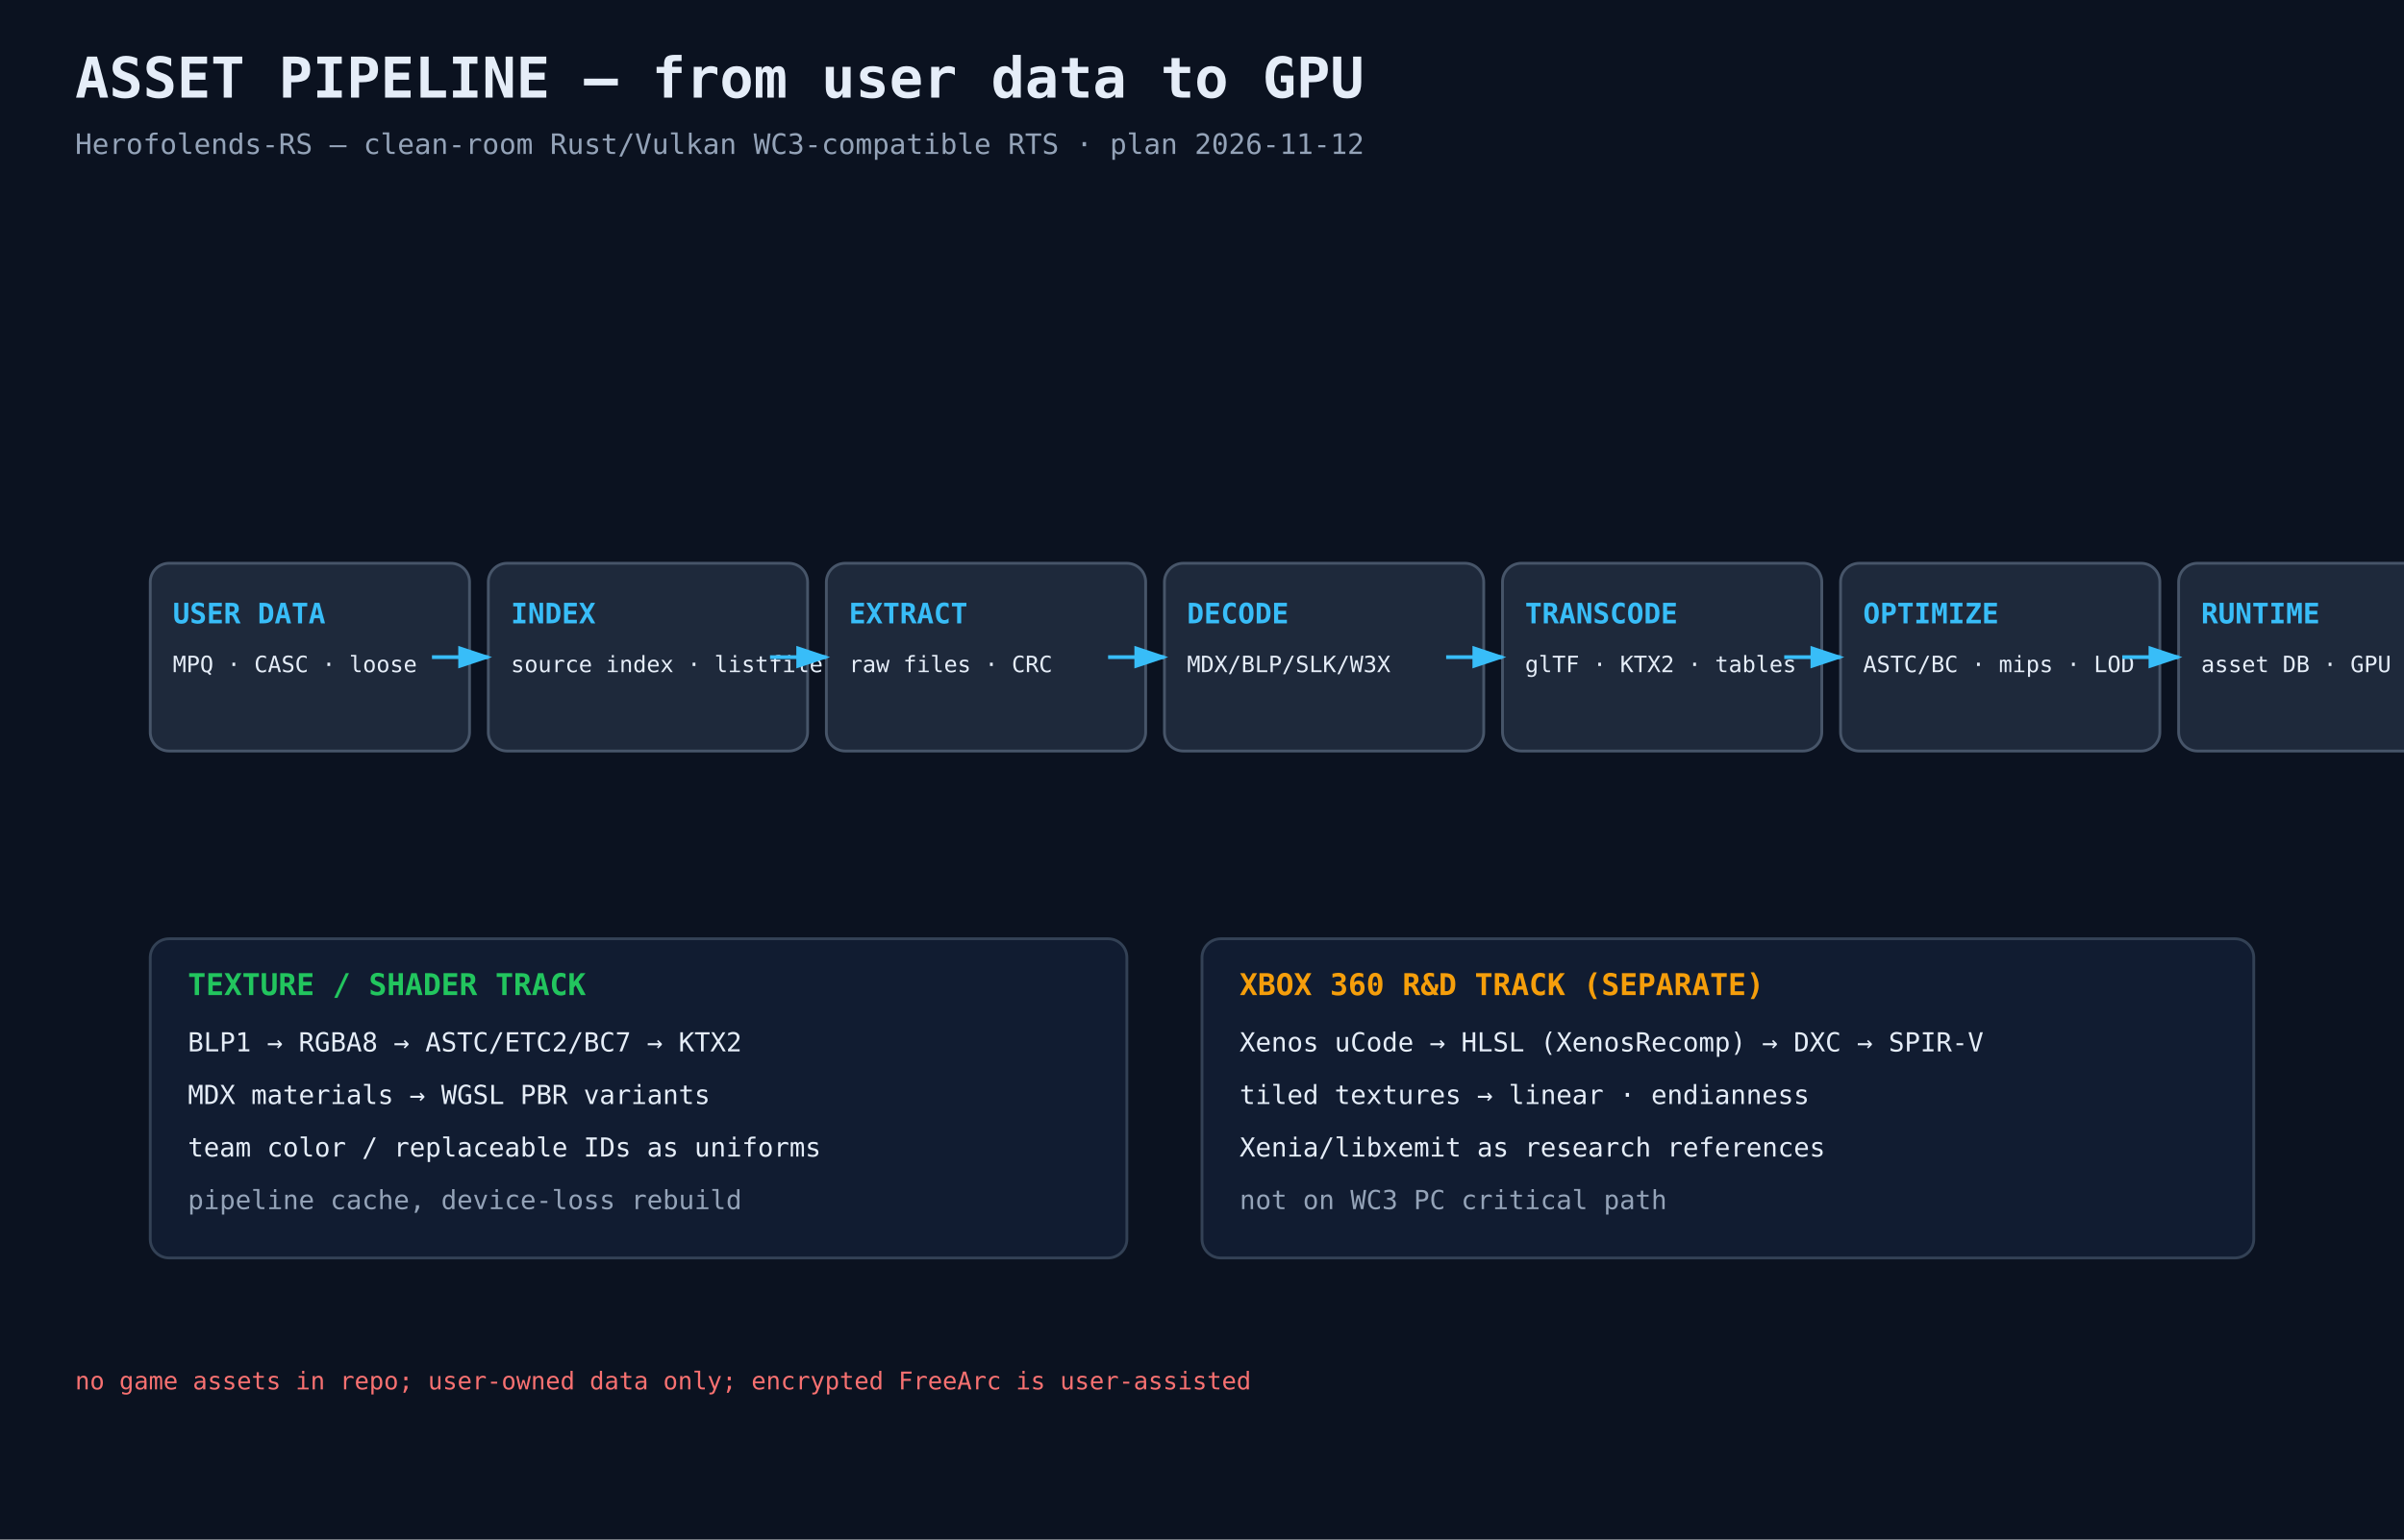
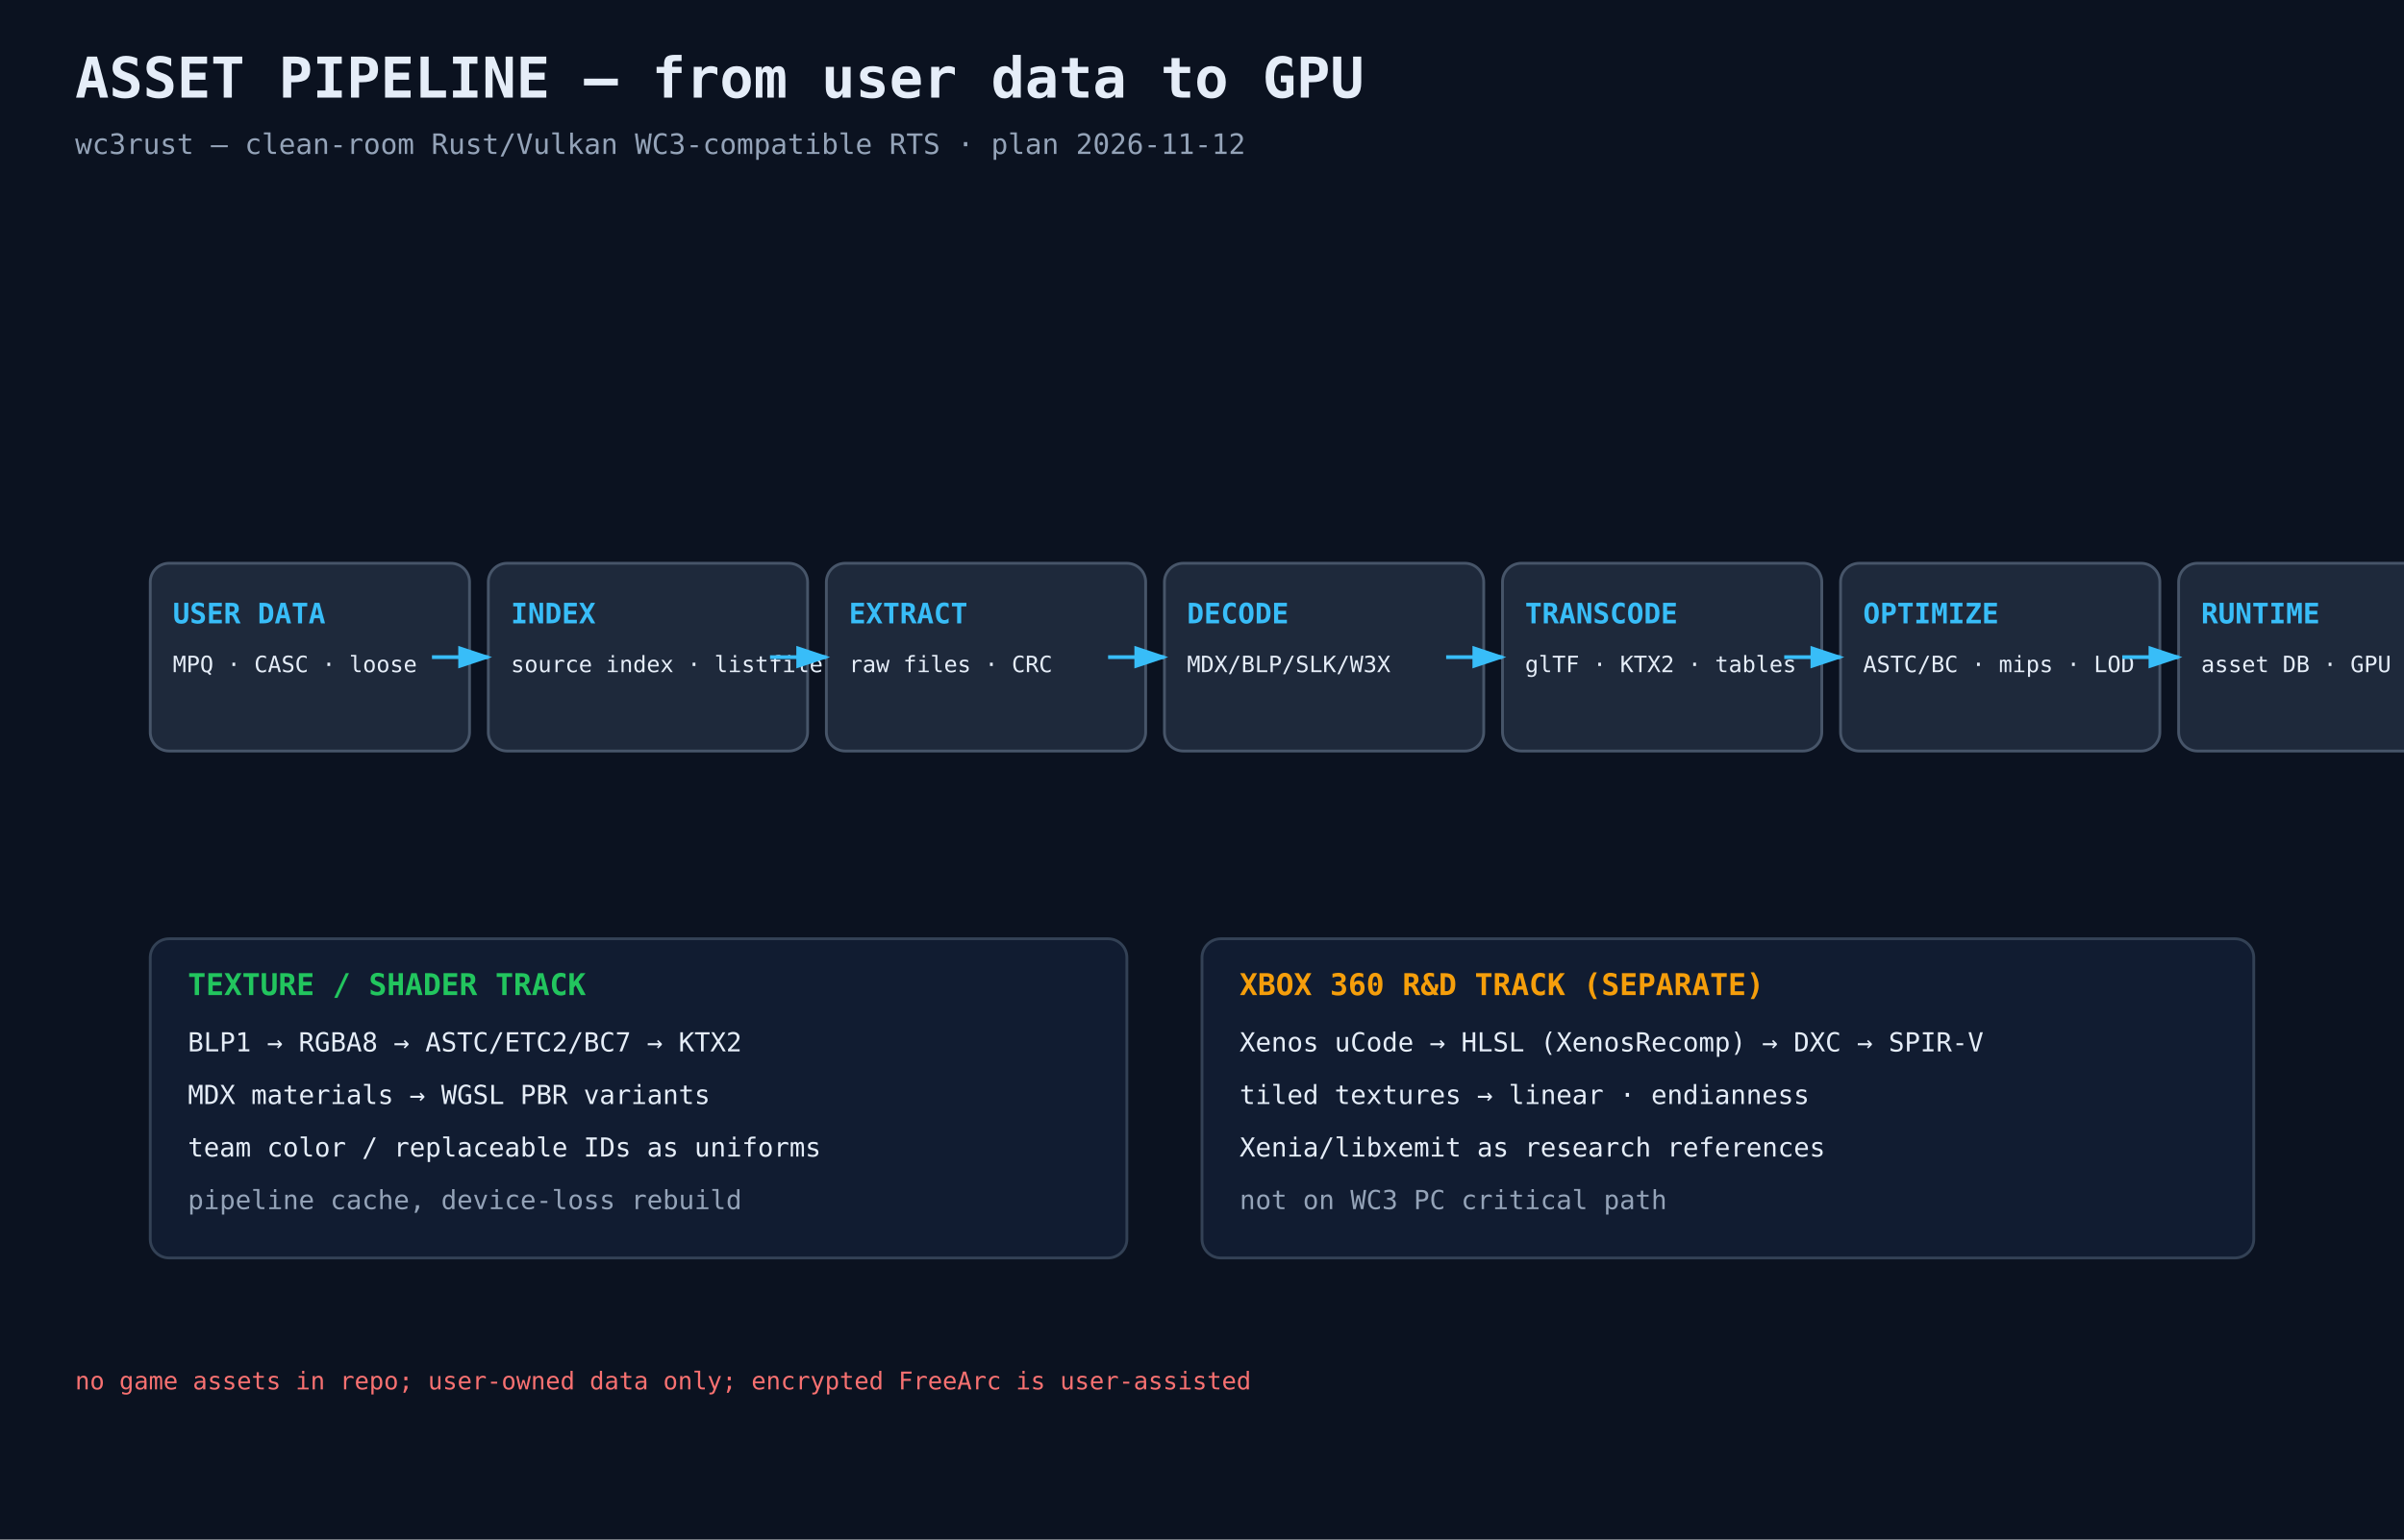
<svg xmlns="http://www.w3.org/2000/svg" width="1280" height="820" viewBox="0 0 1280 820">
  <defs>
    <marker id="arrow" markerWidth="10" markerHeight="10" refX="8" refY="3" orient="auto" markerUnits="strokeWidth">
      <path d="M0,0 L0,6 L9,3 z" fill="#38bdf8" />
    </marker>
  </defs>
  <rect width="100%" height="100%" fill="#0b1220" />
  <text x="40" y="52" font-family="monospace" font-size="30" font-weight="700" fill="#e5edf8" text-anchor="start">ASSET PIPELINE — from user data to GPU</text>
-   <text x="40" y="82" font-family="monospace" font-size="15" font-weight="400" fill="#94a3b8" text-anchor="start">Herofolends-RS — clean-room Rust/Vulkan WC3-compatible RTS · plan 2026-11-12</text>
+   <text x="40" y="82" font-family="monospace" font-size="15" font-weight="400" fill="#94a3b8" text-anchor="start">wc3rust — clean-room Rust/Vulkan WC3-compatible RTS · plan 2026-11-12</text>
  <rect x="80" y="300" width="170" height="100" rx="10" fill="#1e293b" stroke="#475569" stroke-width="1.5" opacity="1.0" />
  <text x="92" y="332" font-family="monospace" font-size="15" font-weight="700" fill="#38bdf8" text-anchor="start">USER DATA</text>
  <text x="92" y="358" font-family="monospace" font-size="12" font-weight="400" fill="#e5edf8" text-anchor="start">MPQ · CASC · loose</text>
  <rect x="260" y="300" width="170" height="100" rx="10" fill="#1e293b" stroke="#475569" stroke-width="1.5" opacity="1.0" />
  <text x="272" y="332" font-family="monospace" font-size="15" font-weight="700" fill="#38bdf8" text-anchor="start">INDEX</text>
  <text x="272" y="358" font-family="monospace" font-size="12" font-weight="400" fill="#e5edf8" text-anchor="start">source index · listfile</text>
  <rect x="440" y="300" width="170" height="100" rx="10" fill="#1e293b" stroke="#475569" stroke-width="1.5" opacity="1.0" />
  <text x="452" y="332" font-family="monospace" font-size="15" font-weight="700" fill="#38bdf8" text-anchor="start">EXTRACT</text>
  <text x="452" y="358" font-family="monospace" font-size="12" font-weight="400" fill="#e5edf8" text-anchor="start">raw files · CRC</text>
  <rect x="620" y="300" width="170" height="100" rx="10" fill="#1e293b" stroke="#475569" stroke-width="1.5" opacity="1.0" />
  <text x="632" y="332" font-family="monospace" font-size="15" font-weight="700" fill="#38bdf8" text-anchor="start">DECODE</text>
  <text x="632" y="358" font-family="monospace" font-size="12" font-weight="400" fill="#e5edf8" text-anchor="start">MDX/BLP/SLK/W3X</text>
  <rect x="800" y="300" width="170" height="100" rx="10" fill="#1e293b" stroke="#475569" stroke-width="1.5" opacity="1.0" />
  <text x="812" y="332" font-family="monospace" font-size="15" font-weight="700" fill="#38bdf8" text-anchor="start">TRANSCODE</text>
  <text x="812" y="358" font-family="monospace" font-size="12" font-weight="400" fill="#e5edf8" text-anchor="start">glTF · KTX2 · tables</text>
  <rect x="980" y="300" width="170" height="100" rx="10" fill="#1e293b" stroke="#475569" stroke-width="1.5" opacity="1.0" />
  <text x="992" y="332" font-family="monospace" font-size="15" font-weight="700" fill="#38bdf8" text-anchor="start">OPTIMIZE</text>
  <text x="992" y="358" font-family="monospace" font-size="12" font-weight="400" fill="#e5edf8" text-anchor="start">ASTC/BC · mips · LOD</text>
  <rect x="1160" y="300" width="170" height="100" rx="10" fill="#1e293b" stroke="#475569" stroke-width="1.5" opacity="1.0" />
  <text x="1172" y="332" font-family="monospace" font-size="15" font-weight="700" fill="#38bdf8" text-anchor="start">RUNTIME</text>
  <text x="1172" y="358" font-family="monospace" font-size="12" font-weight="400" fill="#e5edf8" text-anchor="start">asset DB · GPU cache</text>
  <line x1="230" y1="350" x2="260" y2="350" stroke="#38bdf8" stroke-width="2" marker-end="url(#arrow)" />
  <line x1="410" y1="350" x2="440" y2="350" stroke="#38bdf8" stroke-width="2" marker-end="url(#arrow)" />
  <line x1="590" y1="350" x2="620" y2="350" stroke="#38bdf8" stroke-width="2" marker-end="url(#arrow)" />
  <line x1="770" y1="350" x2="800" y2="350" stroke="#38bdf8" stroke-width="2" marker-end="url(#arrow)" />
  <line x1="950" y1="350" x2="980" y2="350" stroke="#38bdf8" stroke-width="2" marker-end="url(#arrow)" />
  <line x1="1130" y1="350" x2="1160" y2="350" stroke="#38bdf8" stroke-width="2" marker-end="url(#arrow)" />
  <rect x="80" y="500" width="520" height="170" rx="10" fill="#111c31" stroke="#334155" stroke-width="1.5" opacity="1.0" />
  <text x="100" y="530" font-family="monospace" font-size="16" font-weight="700" fill="#22c55e" text-anchor="start">TEXTURE / SHADER TRACK</text>
  <text x="100" y="560" font-family="monospace" font-size="14" font-weight="400" fill="#e5edf8" text-anchor="start">BLP1 → RGBA8 → ASTC/ETC2/BC7 → KTX2</text>
  <text x="100" y="588" font-family="monospace" font-size="14" font-weight="400" fill="#e5edf8" text-anchor="start">MDX materials → WGSL PBR variants</text>
  <text x="100" y="616" font-family="monospace" font-size="14" font-weight="400" fill="#e5edf8" text-anchor="start">team color / replaceable IDs as uniforms</text>
  <text x="100" y="644" font-family="monospace" font-size="14" font-weight="400" fill="#94a3b8" text-anchor="start">pipeline cache, device-loss rebuild</text>
  <rect x="640" y="500" width="560" height="170" rx="10" fill="#111c31" stroke="#334155" stroke-width="1.5" opacity="1.0" />
  <text x="660" y="530" font-family="monospace" font-size="16" font-weight="700" fill="#f59e0b" text-anchor="start">XBOX 360 R&amp;D TRACK (SEPARATE)</text>
  <text x="660" y="560" font-family="monospace" font-size="14" font-weight="400" fill="#e5edf8" text-anchor="start">Xenos uCode → HLSL (XenosRecomp) → DXC → SPIR-V</text>
  <text x="660" y="588" font-family="monospace" font-size="14" font-weight="400" fill="#e5edf8" text-anchor="start">tiled textures → linear · endianness</text>
  <text x="660" y="616" font-family="monospace" font-size="14" font-weight="400" fill="#e5edf8" text-anchor="start">Xenia/libxemit as research references</text>
  <text x="660" y="644" font-family="monospace" font-size="14" font-weight="400" fill="#94a3b8" text-anchor="start">not on WC3 PC critical path</text>
  <text x="40" y="740" font-family="monospace" font-size="13" font-weight="400" fill="#f87171" text-anchor="start">no game assets in repo; user-owned data only; encrypted FreeArc is user-assisted</text>
</svg>
